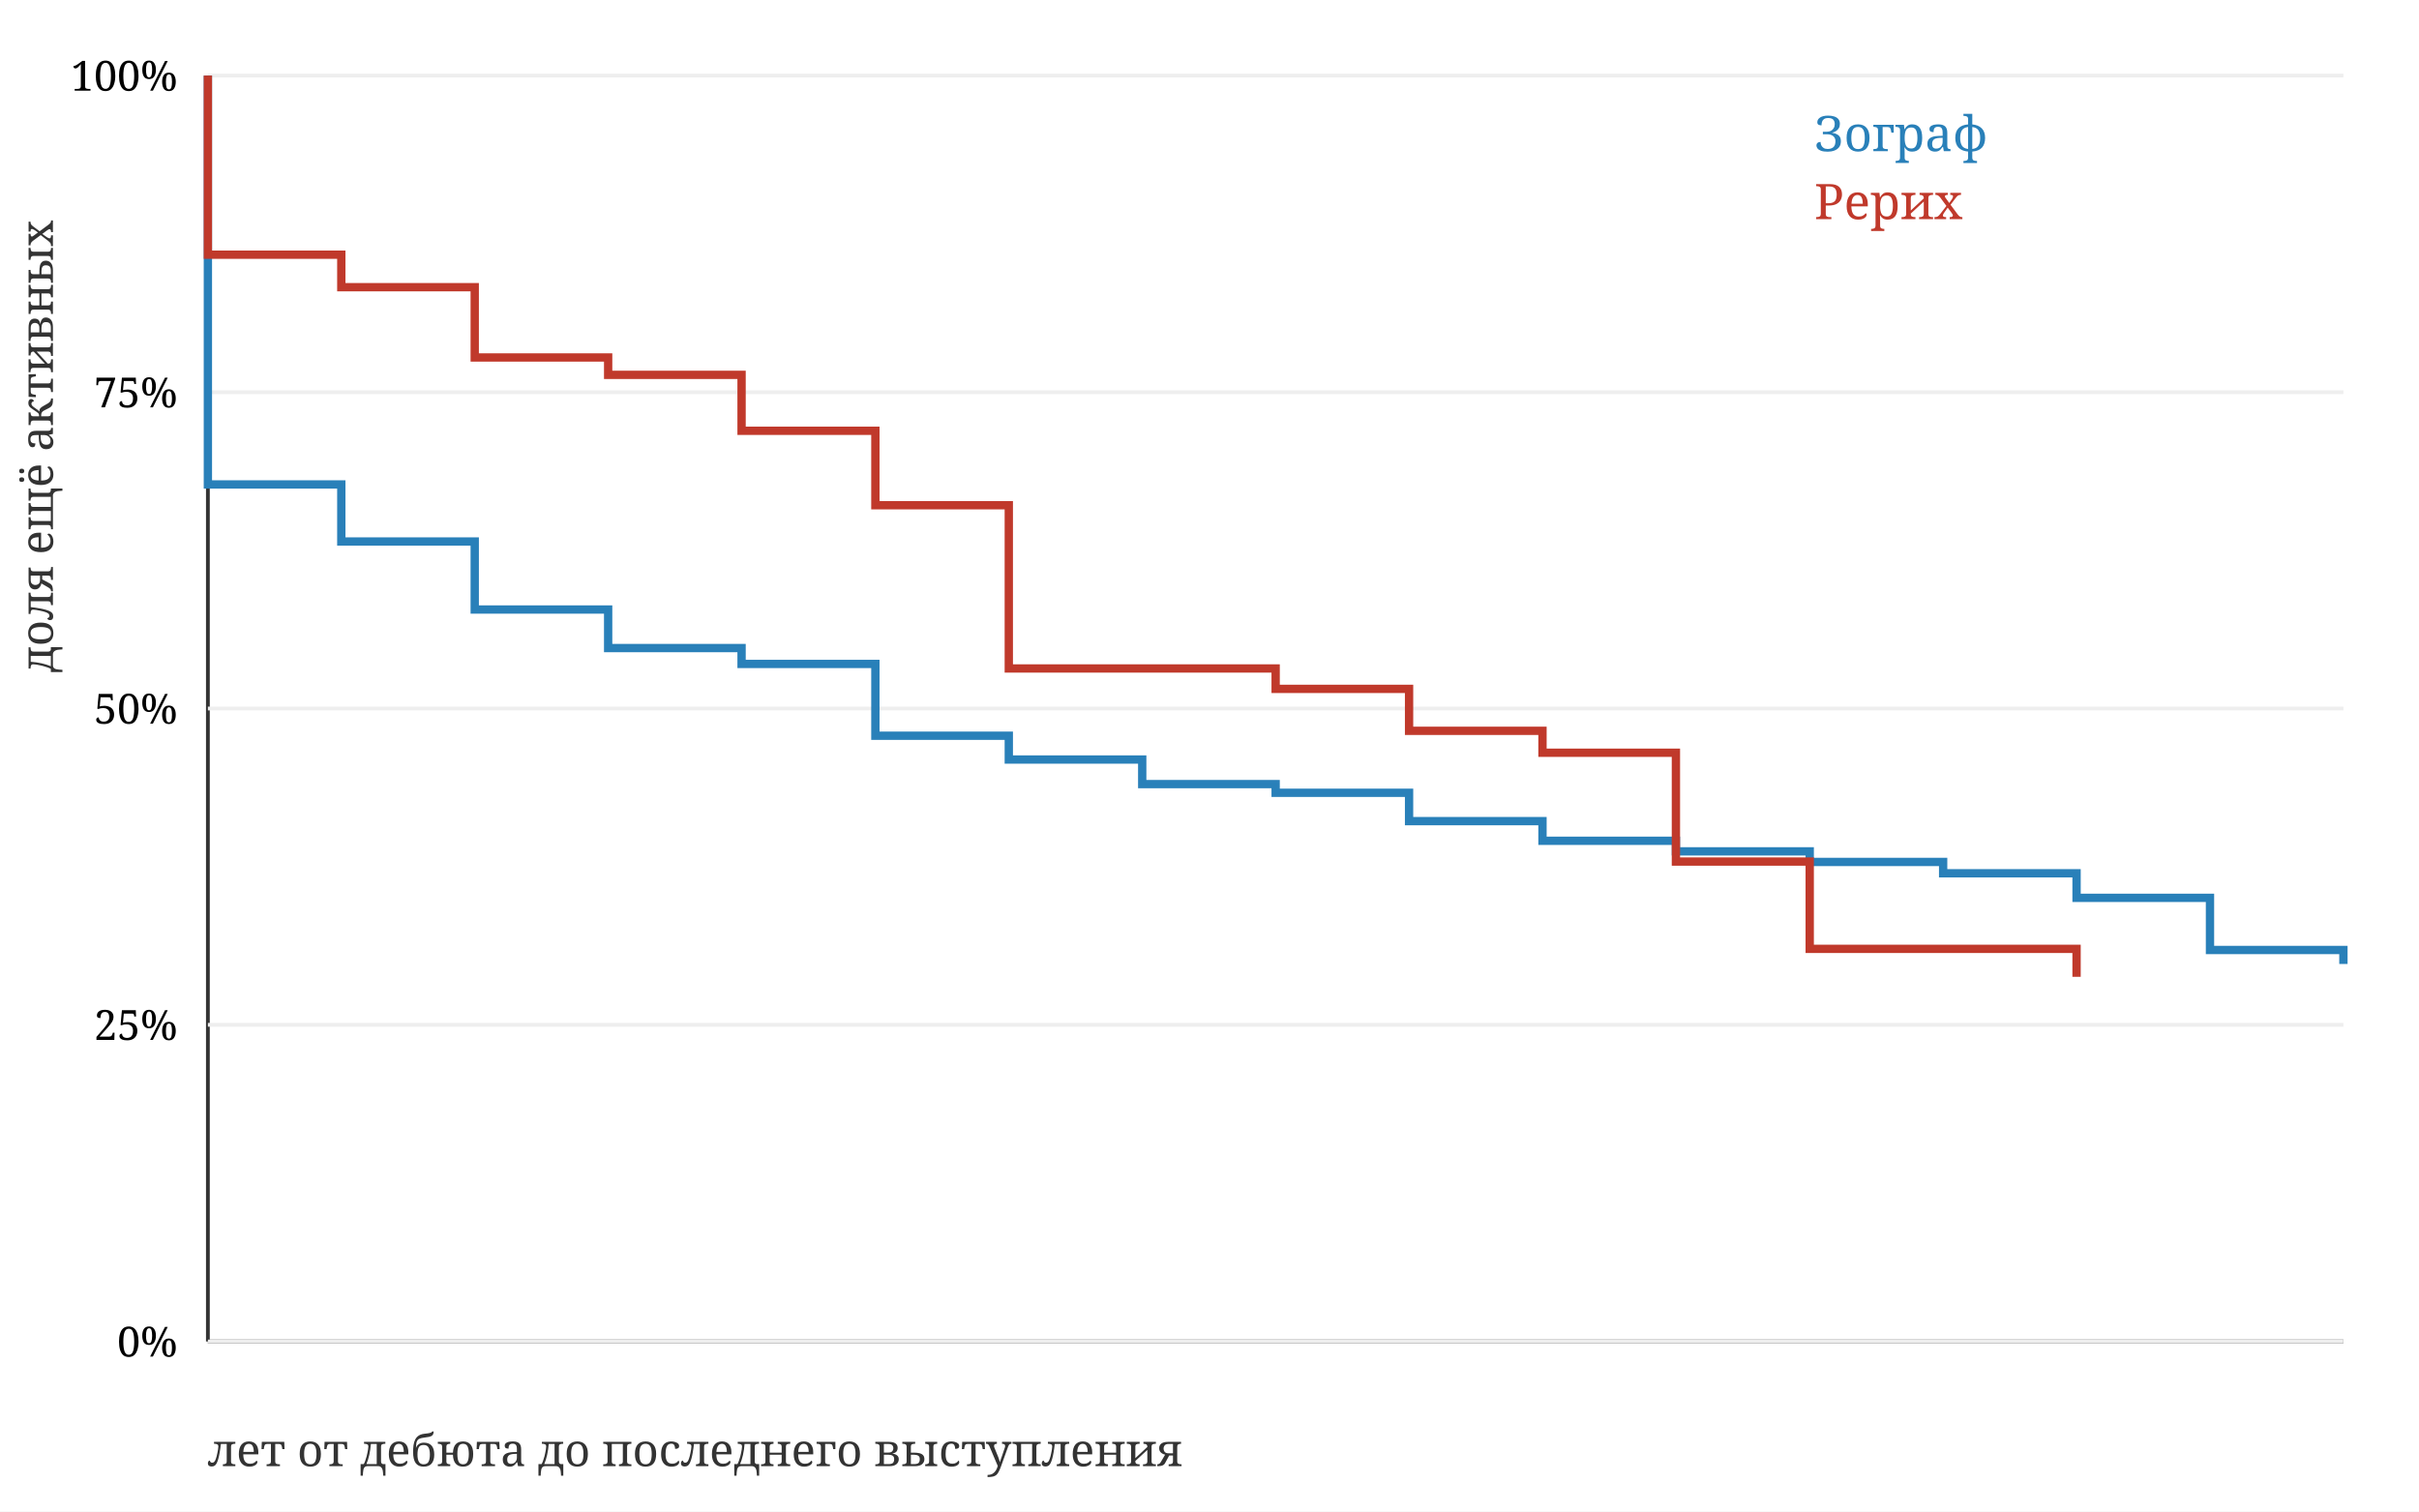
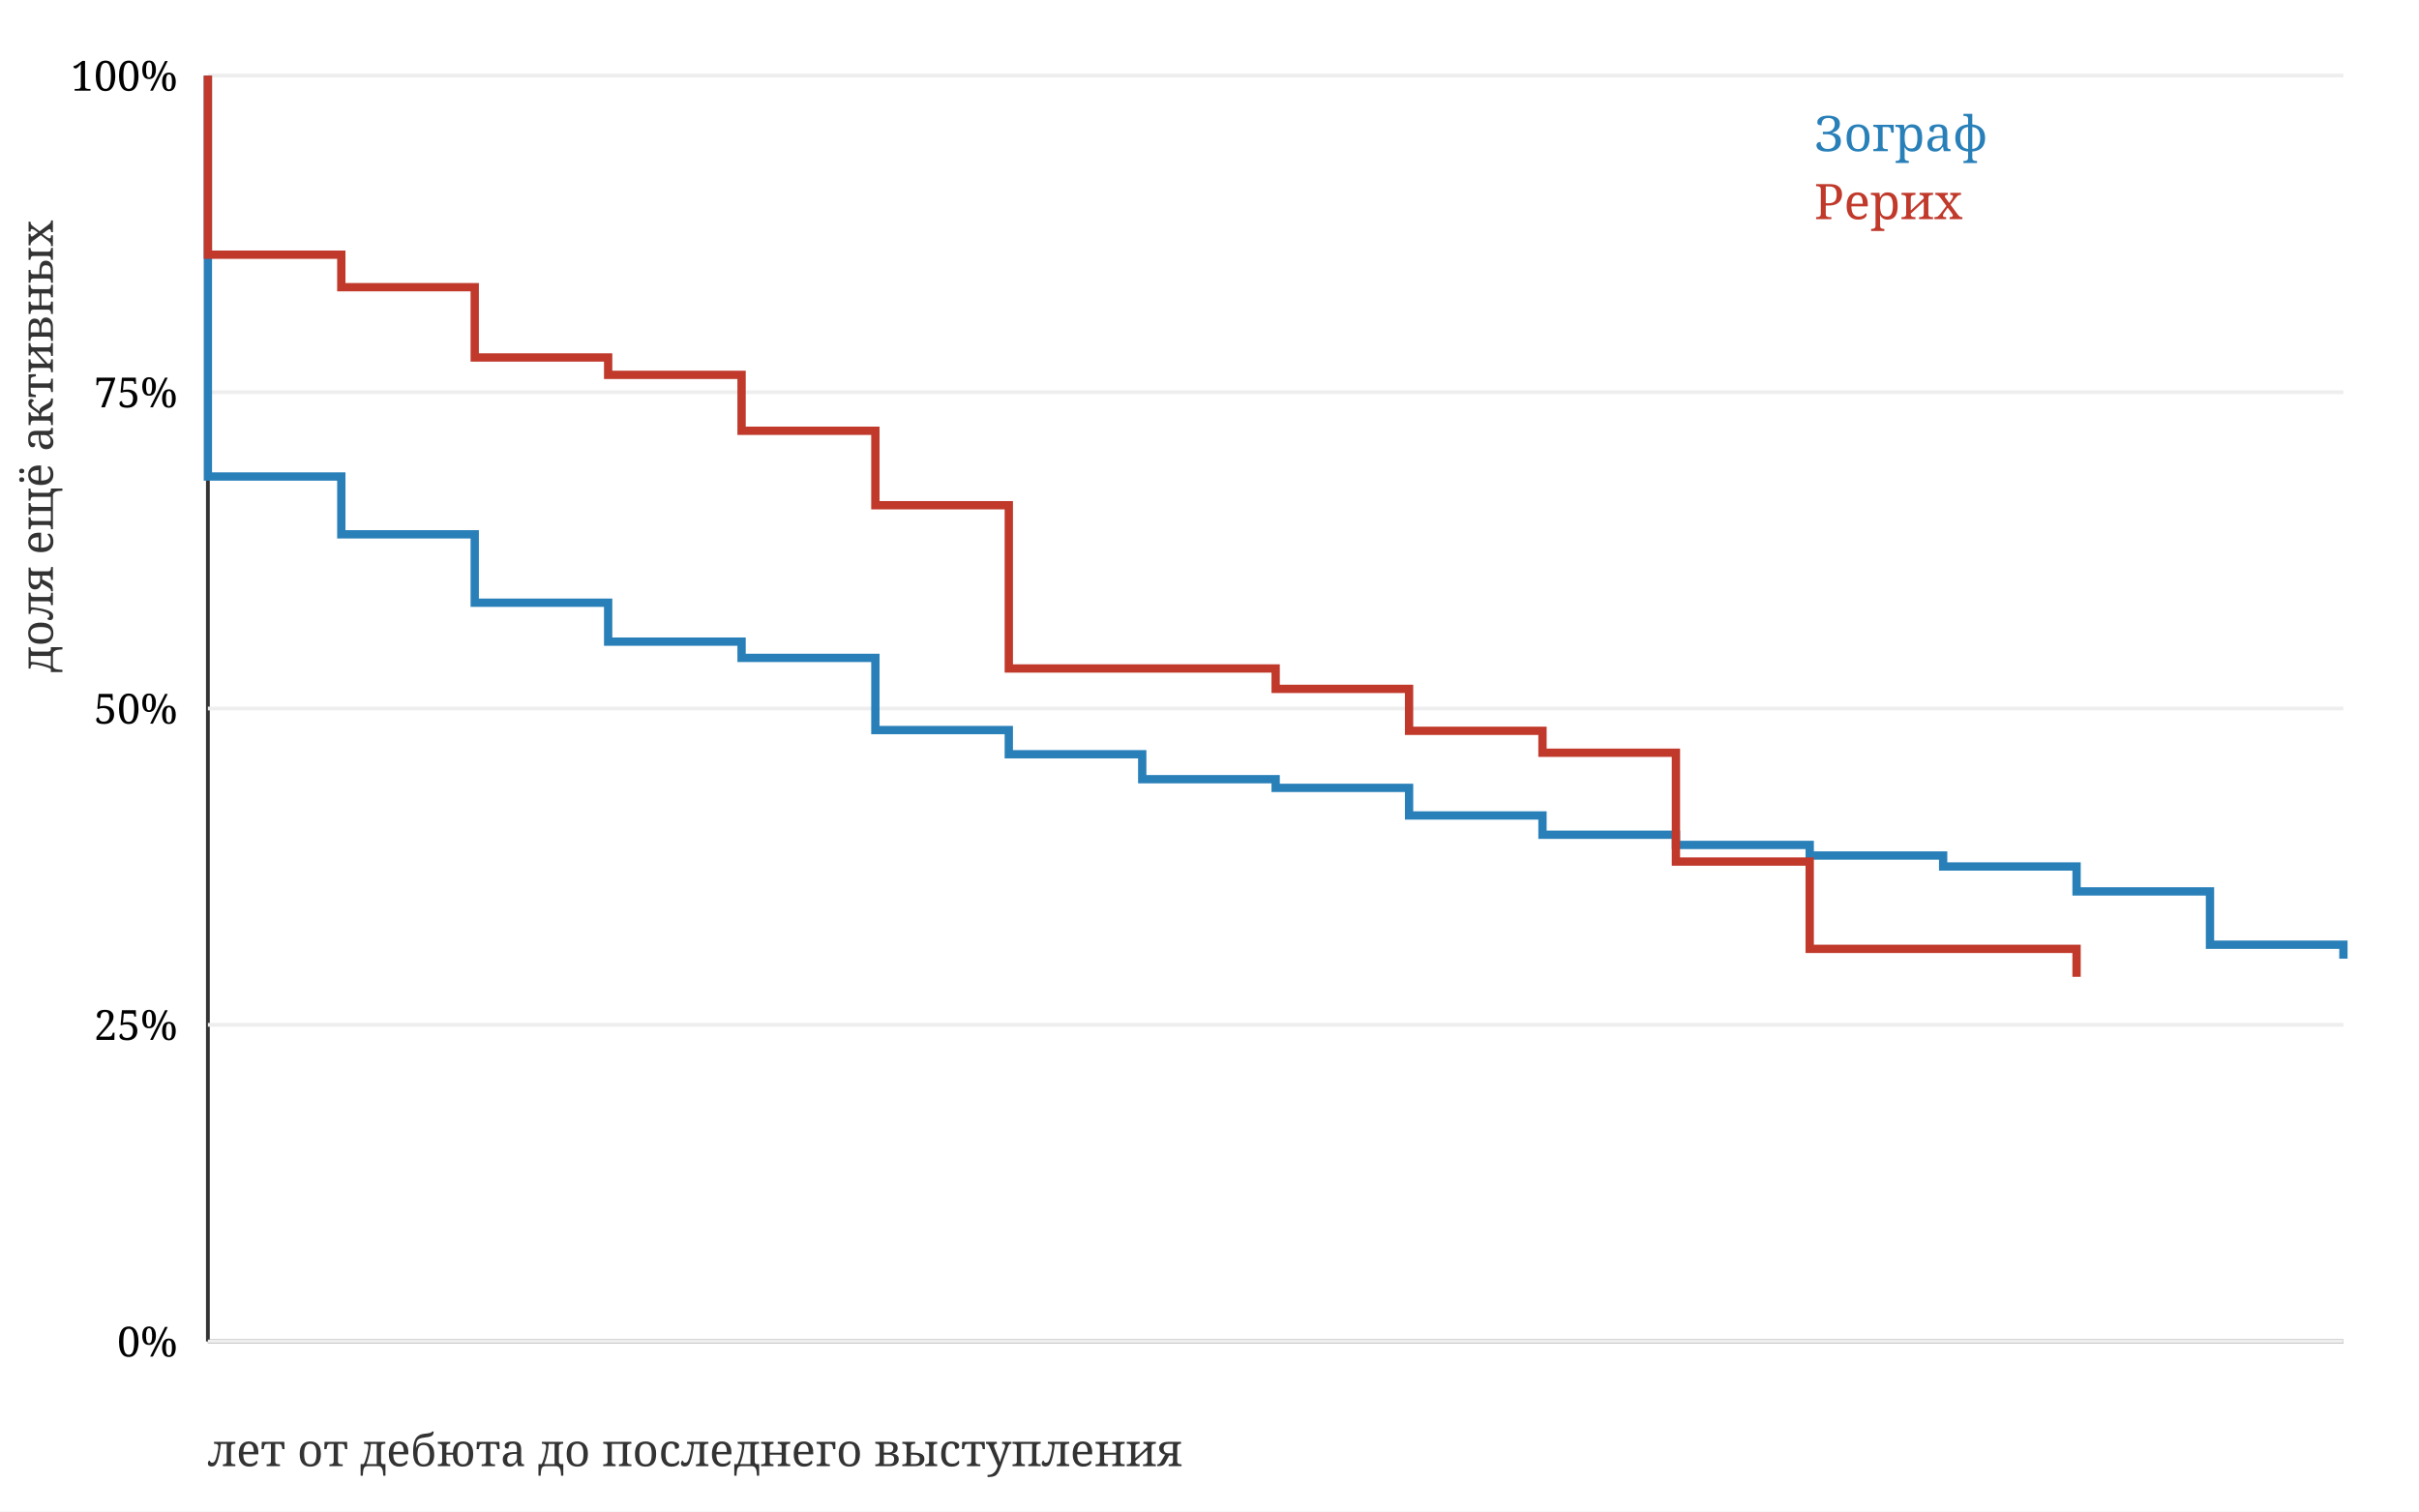
<svg xmlns="http://www.w3.org/2000/svg" width="640" height="400" viewBox="0 0 640 400" font-family="Georgia, serif">
  <rect width="640" height="400" fill="white" />
  <line x1="55" y1="20" x2="55" y2="355" stroke="#333" />
  <line x1="55" y1="355" x2="620" y2="355" stroke="#333" />
  <text x="47" y="359.0" text-anchor="end" font-size="11">0%</text>
  <line x1="55" y1="355.0" x2="620" y2="355.0" stroke="#eee" />
  <text x="47" y="275.2" text-anchor="end" font-size="11">25%</text>
  <line x1="55" y1="271.2" x2="620" y2="271.2" stroke="#eee" />
  <text x="47" y="191.5" text-anchor="end" font-size="11">50%</text>
  <line x1="55" y1="187.5" x2="620" y2="187.5" stroke="#eee" />
  <text x="47" y="107.8" text-anchor="end" font-size="11">75%</text>
  <line x1="55" y1="103.8" x2="620" y2="103.8" stroke="#eee" />
  <text x="47" y="24.0" text-anchor="end" font-size="11">100%</text>
  <line x1="55" y1="20.0" x2="620" y2="20.0" stroke="#eee" />
-   <path d="M 55.0 20.0 L 55.0 20.0 L 55.0 128.2 L 90.3 128.2 L 90.3 143.3 L 125.6 143.3 L 125.6 161.3 L 160.9 161.3 L 160.9 171.5 L 196.2 171.5 L 196.2 175.7 L 231.6 175.7 L 231.6 194.7 L 266.9 194.7 L 266.9 201.0 L 302.2 201.0 L 302.2 207.5 L 337.5 207.5 L 337.5 209.8 L 372.8 209.8 L 372.8 217.3 L 408.1 217.3 L 408.1 222.5 L 443.4 222.5 L 443.4 225.3 L 478.8 225.3 L 478.8 228.1 L 514.1 228.1 L 514.1 231.1 L 549.4 231.1 L 549.4 237.6 L 584.7 237.6 L 584.7 251.4 L 620.0 251.4 L 620.0 255.1" fill="none" stroke="#2980b9" stroke-width="2.2" />
+   <path d="M 55.0 20.0 L 55.0 20.0 L 55.0 126.1 L 90.3 126.1 L 90.3 141.4 L 125.6 141.4 L 125.6 159.5 L 160.9 159.5 L 160.9 169.8 L 196.2 169.8 L 196.2 174.1 L 231.6 174.1 L 231.6 193.2 L 266.9 193.2 L 266.9 199.6 L 302.2 199.6 L 302.2 206.2 L 337.5 206.2 L 337.5 208.5 L 372.8 208.5 L 372.8 215.8 L 408.1 215.8 L 408.1 220.9 L 443.4 220.9 L 443.4 223.6 L 478.8 223.6 L 478.8 226.4 L 514.1 226.4 L 514.1 229.3 L 549.4 229.3 L 549.4 235.9 L 584.7 235.9 L 584.7 250.0 L 620.0 250.0 L 620.0 253.7" fill="none" stroke="#2980b9" stroke-width="2.2" />
  <text x="480" y="40" fill="#2980b9" font-size="13">Зограф</text>
  <path d="M 55.0 20.0 L 55.0 20.0 L 55.0 67.4 L 90.3 67.4 L 90.3 76.0 L 125.6 76.0 L 125.6 94.6 L 160.9 94.6 L 160.9 99.2 L 196.2 99.2 L 196.2 114.0 L 231.6 114.0 L 231.6 133.7 L 266.9 133.7 L 266.9 176.9 L 337.5 176.9 L 337.5 182.3 L 372.8 182.3 L 372.8 193.4 L 408.1 193.4 L 408.1 199.2 L 443.4 199.2 L 443.4 228.0 L 478.8 228.0 L 478.8 251.1 L 549.4 251.1 L 549.4 258.5" fill="none" stroke="#c0392b" stroke-width="2.2" />
  <text x="480" y="58" fill="#c0392b" font-size="13">Рерих</text>
  <text x="55" y="388" font-size="12" fill="#333">лет от дебюта до последнего выступления</text>
  <text x="14" y="178" font-size="12" fill="#333" transform="rotate(-90 14 178)">доля ещё активных</text>
</svg>
